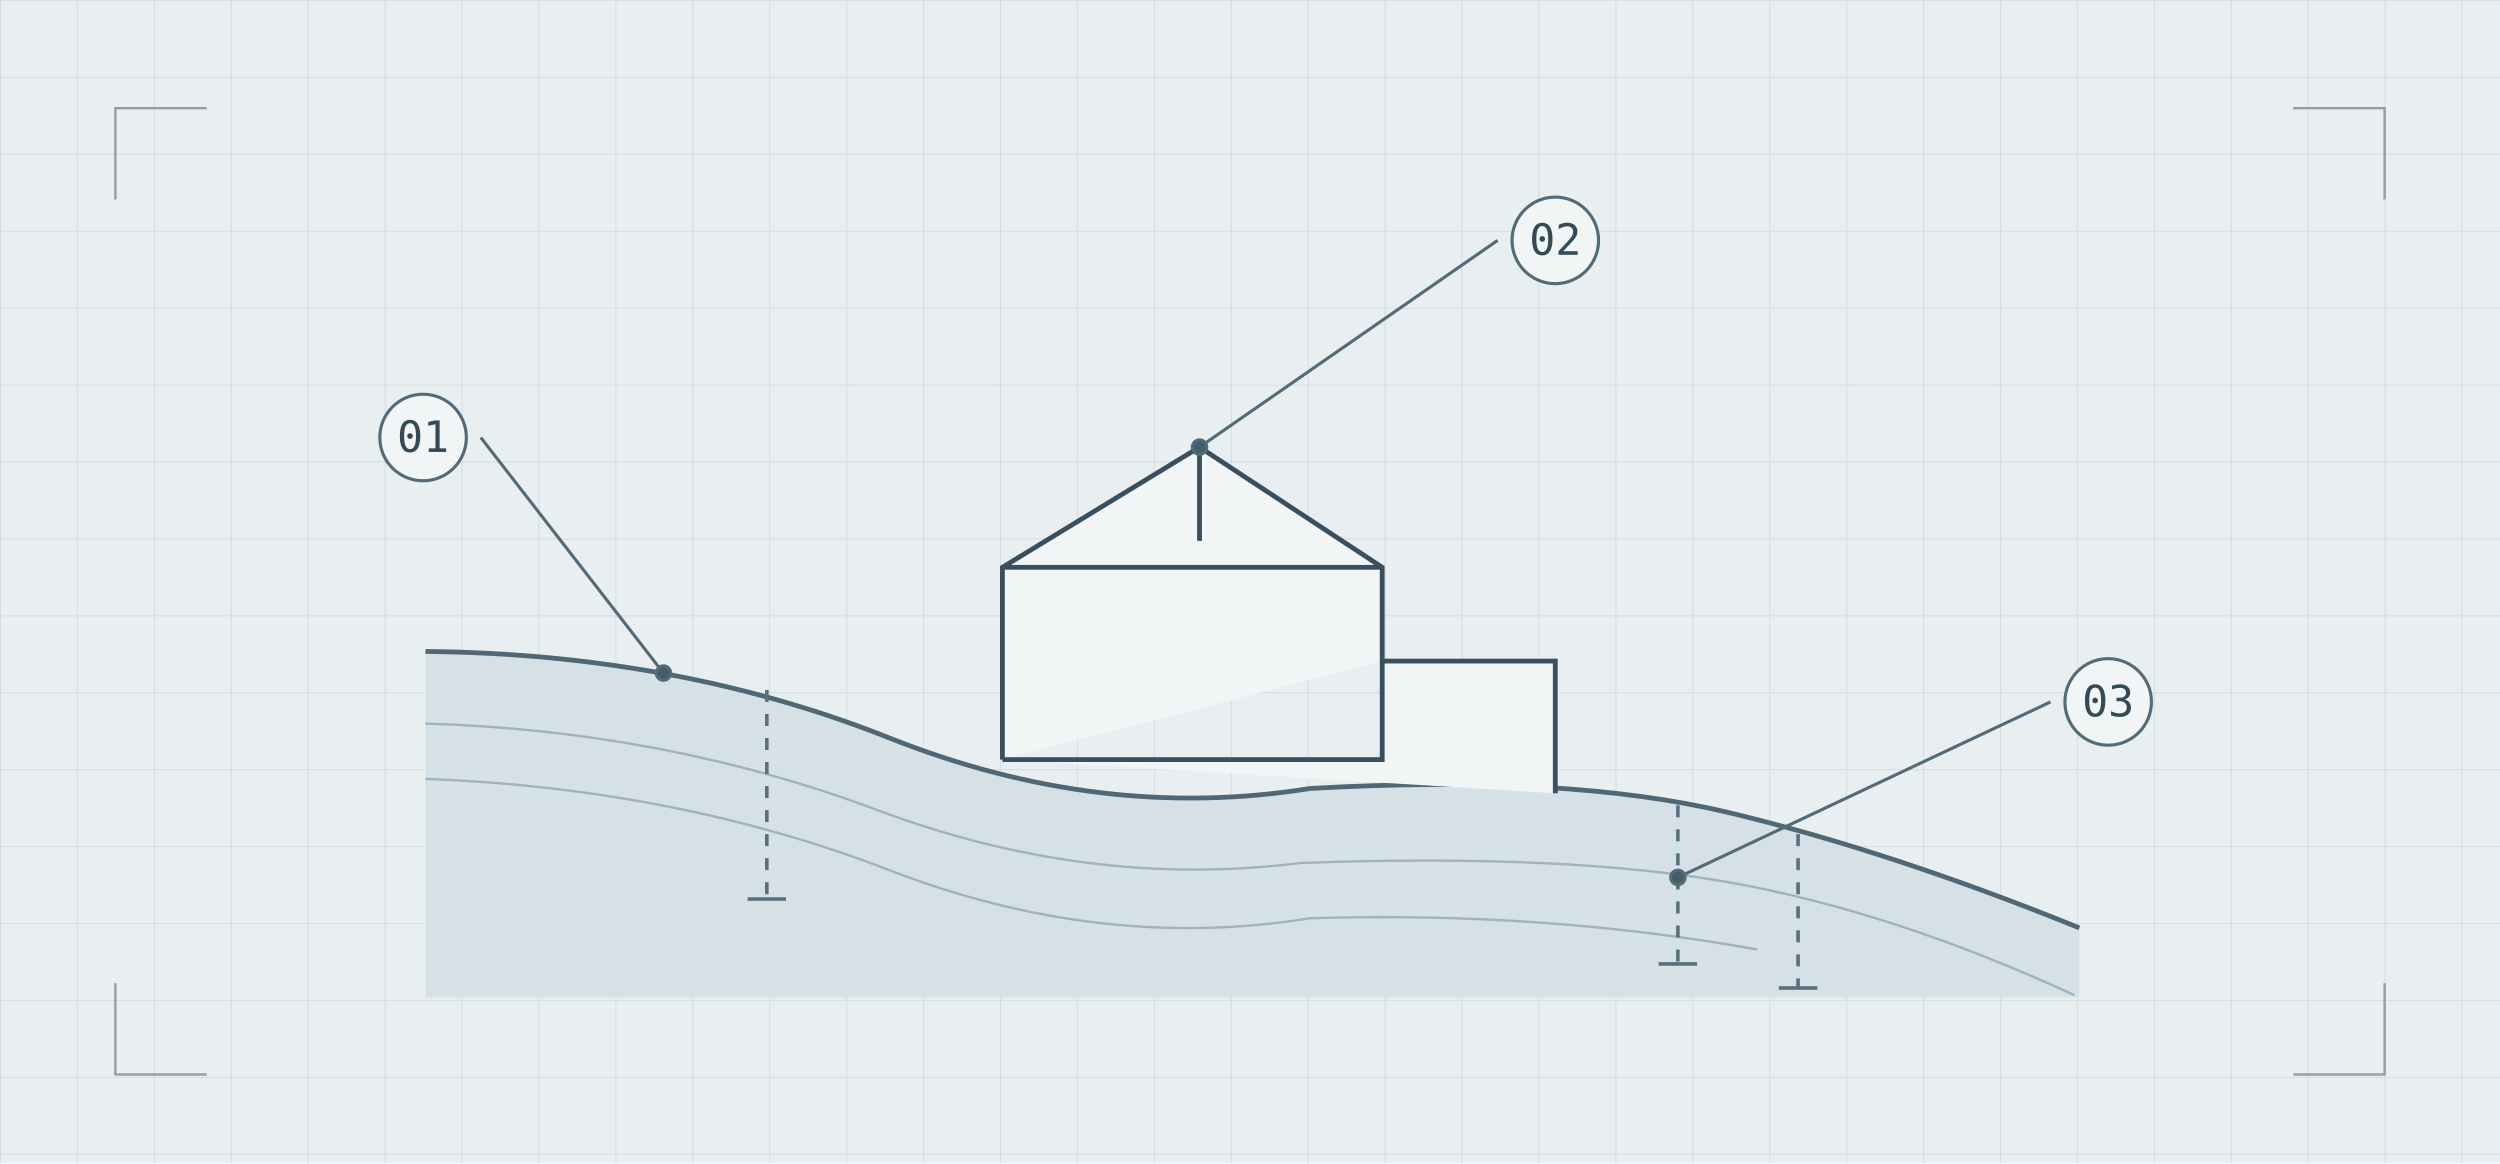
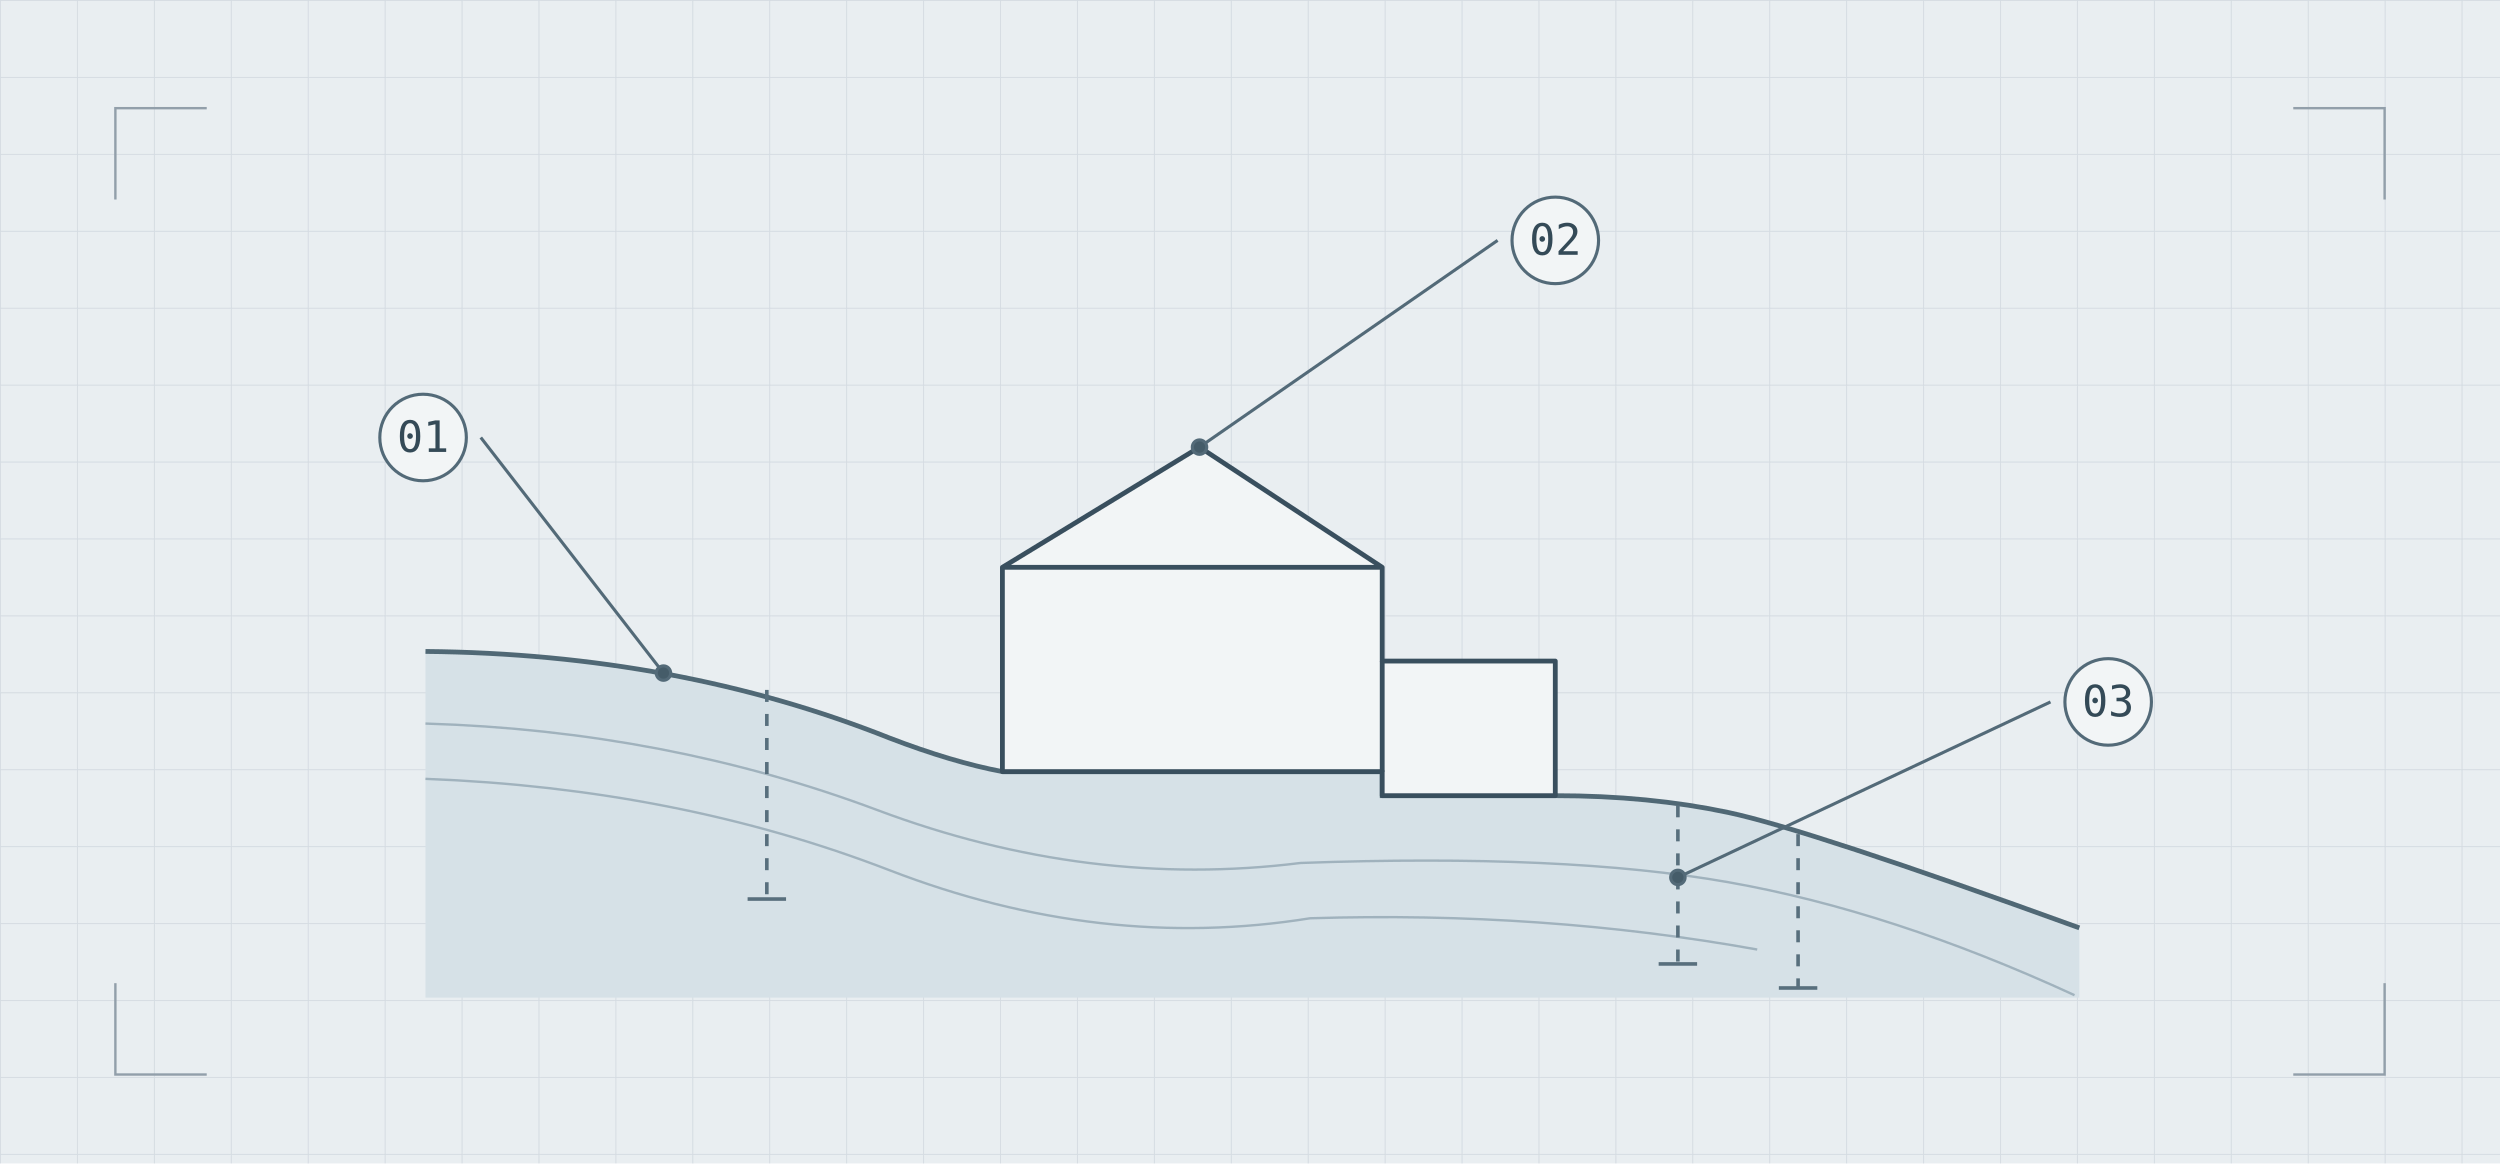
<svg xmlns="http://www.w3.org/2000/svg" viewBox="0 0 1040 484">
  <defs>
    <pattern id="grid" width="32" height="32" patternUnits="userSpaceOnUse">
      <path d="M32 0H0V32" fill="none" stroke="#aebbc5" stroke-opacity=".34" stroke-width=".75" />
    </pattern>
  </defs>
  <path fill="#e9eef1" d="M0 0H1040V484H0Z" />
  <path fill="url(#grid)" d="M0 0H1040V484H0Z" />
  <g fill="none">
    <path d="M86 45H48V83M954 45h38v38M86 447H48v-38M954 447h38v-38" stroke="#929faa" />
-     <path d="M177 271Q282 272 370 307T545 328Q652 322 719 338T865 386V415H177Z" fill="#d6e1e7" stroke="none" />
+     <path d="M177 271Q282 272 370 307Q396 317 417 321H575V331H647Q686 331 719 338T865 386V415H177Z" fill="#d6e1e7" stroke="none" />
    <path d="M177 301Q277 304 365 337T541 359Q651 355 719 367T863 414M177 324Q282 328 370 362T545 382Q642 379 731 395" stroke="#a0b2bd" />
-     <path d="M177 271Q282 272 370 307T545 328Q652 322 719 338T865 386" stroke="#506875" stroke-width="2" />
-     <path d="M417 316V236L499 186 575 236V275H647V330M417 316H575V275M499 186V225M575 236H417" fill="#f2f5f6" stroke="#394f5e" stroke-width="2" />
+     <path d="M177 271Q282 272 370 307Q396 317 417 321H575V331H647Q686 331 719 338T865 386" stroke="#506875" stroke-width="2" />
+     <path d="M417 321V236L499 186 575 236V275H647V331H575V321Z" fill="#f2f5f6" stroke="#394f5e" stroke-width="2" stroke-linejoin="round" />
+     <path d="M417 236H575M575 275V321" stroke="#394f5e" stroke-width="2" />
    <path d="M319 287V374M698 335V401M748 347V411" stroke="#586f7d" stroke-width="1.5" stroke-dasharray="5 5" />
    <path d="M311 374H327M690 401H706M740 411H756" stroke="#586f7d" stroke-width="1.5" />
  </g>
  <g fill="none" stroke="#536a78" stroke-width="1.3">
    <path d="M276 280 200 182" />
    <circle cx="276" cy="280" r="3" fill="#455c69" />
    <circle cx="176" cy="182" r="18" fill="#f2f5f6" />
    <text x="176" y="188" stroke="none" fill="#344a57" font-family="monospace" font-size="18" text-anchor="middle">01</text>
    <path d="M499 186 623 100" />
    <circle cx="499" cy="186" r="3" fill="#455c69" />
    <circle cx="647" cy="100" r="18" fill="#f2f5f6" />
    <text x="647" y="106" stroke="none" fill="#344a57" font-family="monospace" font-size="18" text-anchor="middle">02</text>
    <path d="M698 365 853 292" />
    <circle cx="698" cy="365" r="3" fill="#455c69" />
    <circle cx="877" cy="292" r="18" fill="#f2f5f6" />
    <text x="877" y="298" stroke="none" fill="#344a57" font-family="monospace" font-size="18" text-anchor="middle">03</text>
  </g>
</svg>
